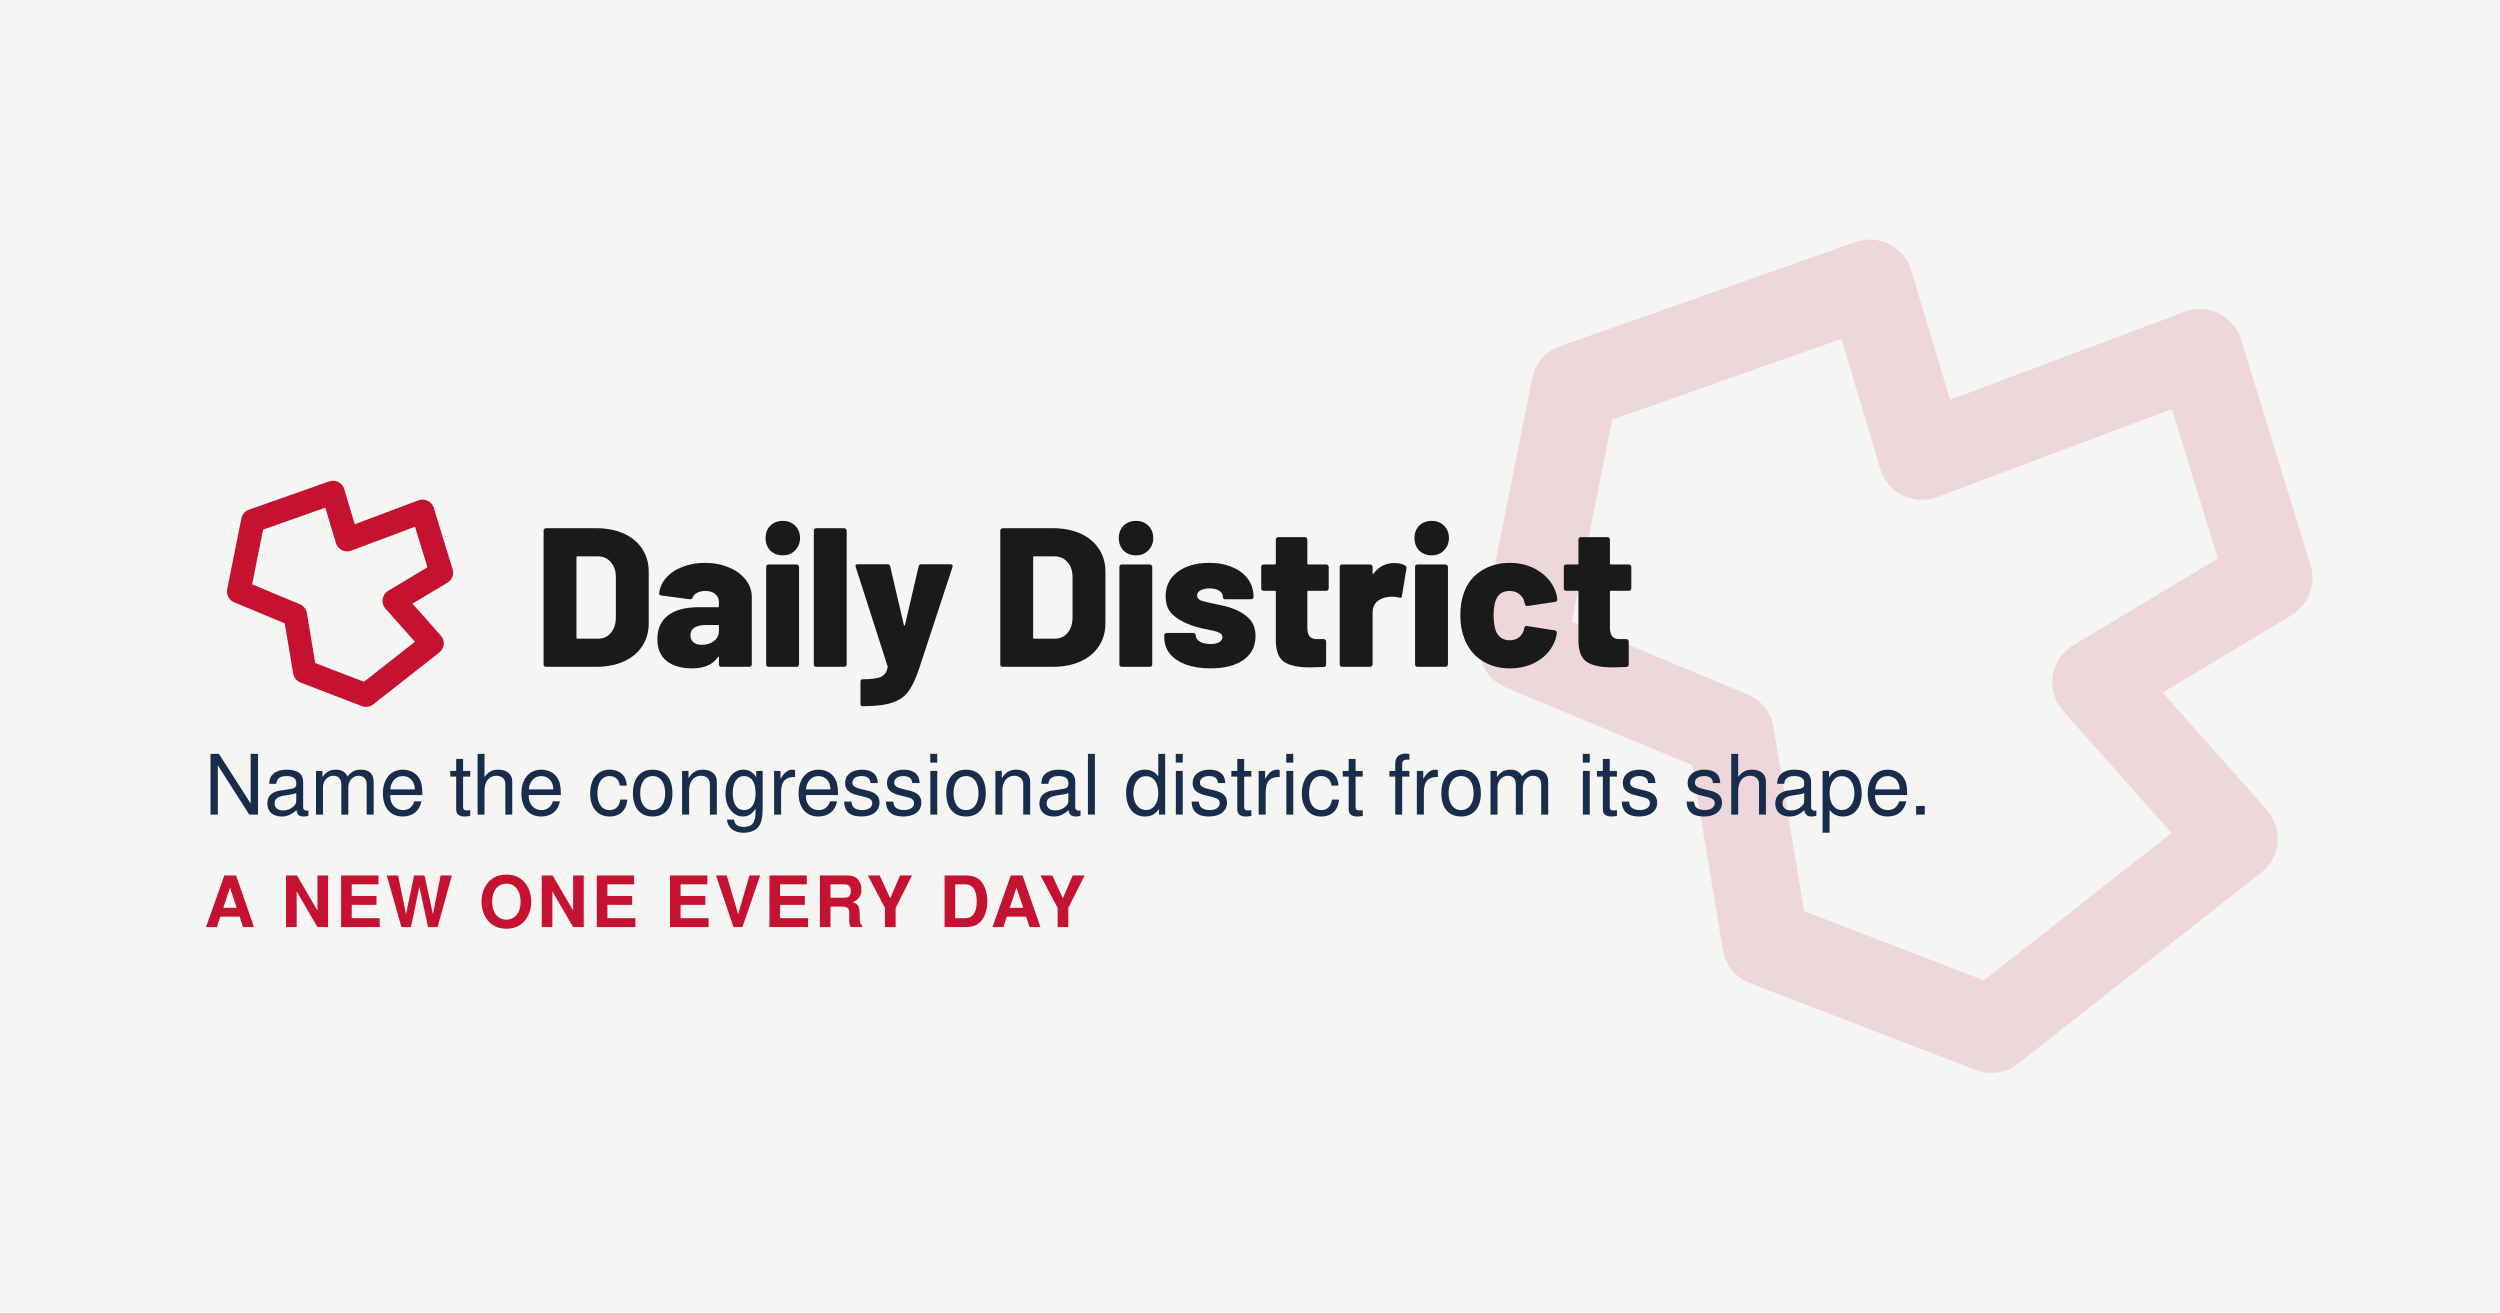
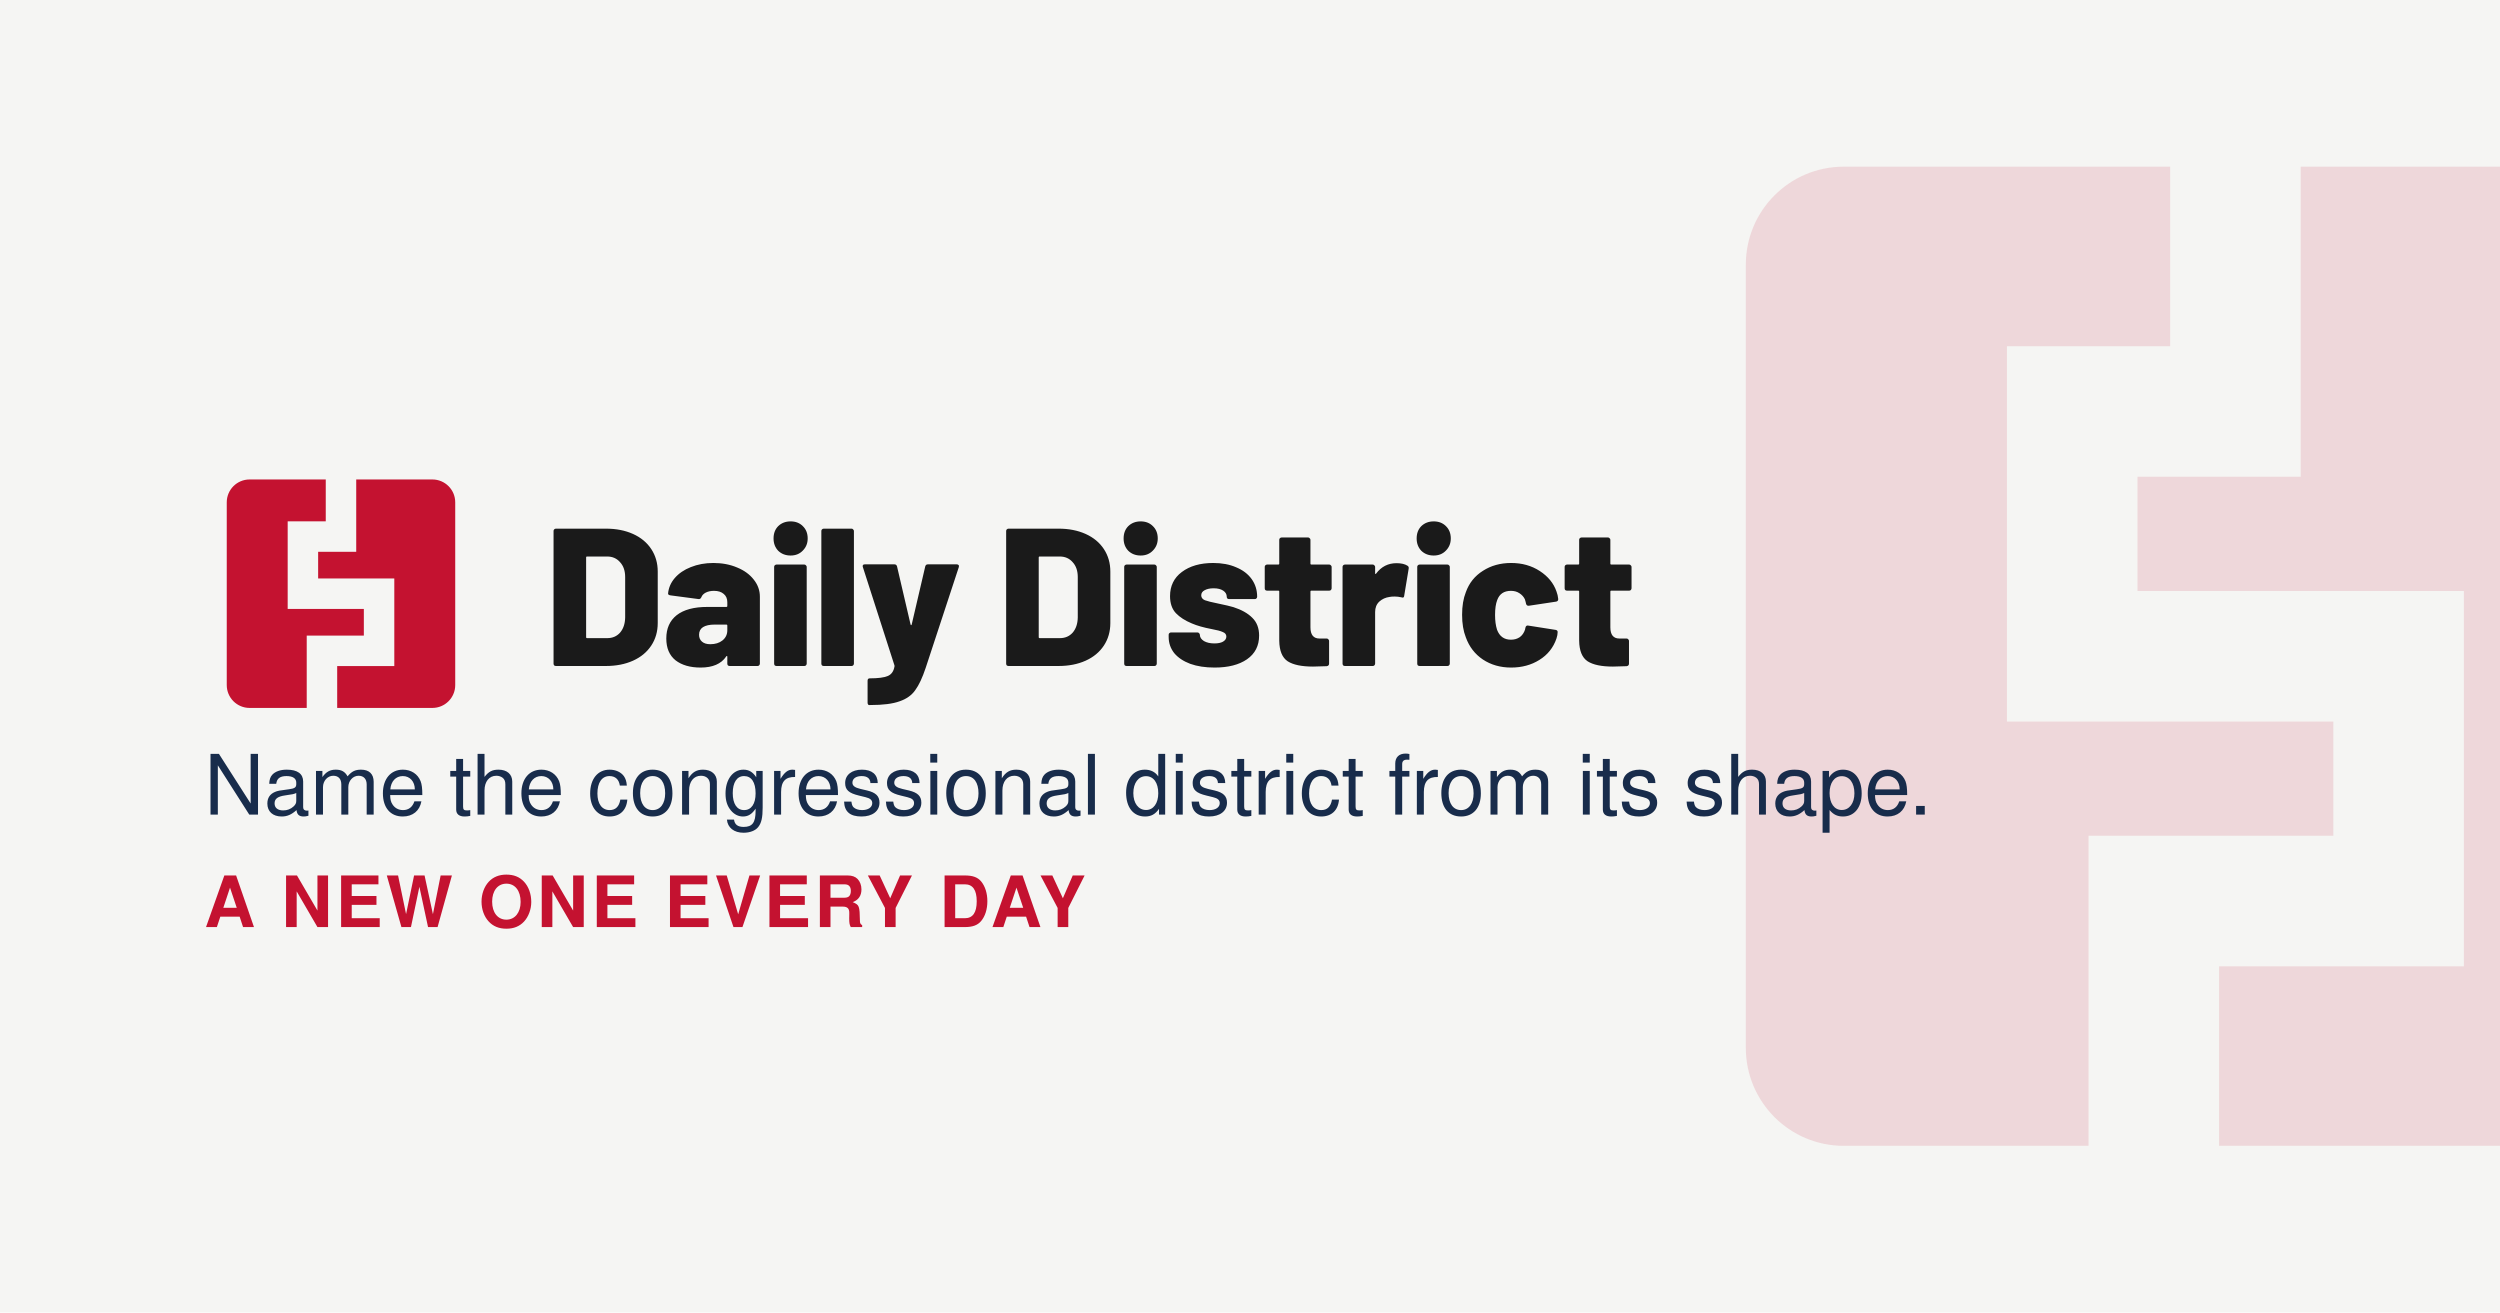
<svg xmlns="http://www.w3.org/2000/svg" viewBox="0 0 1200 630" width="1200" height="630">
  <rect width="1200" height="630" fill="#F5F5F3" />
-   <path fill="none" stroke="#C41230" stroke-width="41.58" stroke-linejoin="round" opacity="0.13" transform="translate(710.0 115.0)" d="M45.79 70.80 L187.50 20.79 L212.50 104.14 L345.87 54.13 L379.21 162.49 L295.86 212.50 L362.54 287.52 L245.84 379.21 L137.48 337.53 L120.81 237.51 L20.79 195.83Z" />
-   <g transform="translate(96 217.8) scale(2.1597)">
-     <path fill="none" stroke="#C41230" stroke-width="5.22" stroke-linejoin="round" transform="translate(6.00 6.00)" d="M5.75 8.90 L23.56 2.61 L26.70 13.09 L43.46 6.80 L47.65 20.42 L37.18 26.70 L45.56 36.13 L30.89 47.65 L17.28 42.41 L15.18 29.85 L2.61 24.61Z" />
-     <path fill="#1A1A1A" transform="translate(74.21 3.35)" d="M 2.684,44 Q 2.464,44 2.288,43.868 2.156,43.692 2.156,43.472 V 13.728 q 0,-0.22 0.132,-0.352 Q 2.464,13.2 2.684,13.2 h 11.22 q 3.432,0 6.072,1.188 2.64,1.188 4.092,3.388 1.452,2.2 1.452,5.06 v 11.528 q 0,2.86 -1.452,5.06 -1.452,2.2 -4.092,3.388 -2.64,1.188 -6.072,1.188 Z M 9.46,37.532 q 0,0.22 0.22,0.22 h 4.532 q 1.76,0 2.86,-1.232 1.1,-1.276 1.144,-3.388 v -9.064 q 0,-2.112 -1.144,-3.344 -1.1,-1.276 -2.904,-1.276 H 9.68 q -0.22,0 -0.22,0.22 z M 38,20.9 q 2.948,0 5.324,1.012 2.376,0.968 3.74,2.728 1.364,1.716 1.364,3.828 v 15.004 q 0,0.22 -0.176,0.396 -0.132,0.132 -0.352,0.132 h -6.248 q -0.22,0 -0.396,-0.132 -0.132,-0.176 -0.132,-0.396 v -1.54 q 0,-0.176 -0.088,-0.176 -0.088,-0.044 -0.176,0.132 -1.672,2.464 -5.72,2.464 -3.52,0 -5.632,-1.628 -2.068,-1.672 -2.068,-4.884 0,-3.388 2.332,-5.236 2.376,-1.848 6.864,-1.848 h 4.268 q 0.22,0 0.22,-0.22 V 29.7 q 0,-1.188 -0.792,-1.848 -0.792,-0.704 -2.2,-0.704 -1.056,0 -1.848,0.396 -0.748,0.396 -0.968,1.012 -0.22,0.484 -0.616,0.44 l -6.336,-0.836 q -0.528,-0.088 -0.528,-0.396 0.176,-1.936 1.496,-3.476 1.364,-1.584 3.608,-2.464 2.288,-0.924 5.06,-0.924 z m -0.704,18.216 q 1.672,0 2.728,-0.836 1.1,-0.88 1.1,-2.288 v -1.056 q 0,-0.22 -0.22,-0.22 h -2.64 q -1.672,0 -2.596,0.572 -0.88,0.572 -0.88,1.716 0,0.968 0.66,1.54 0.66,0.572 1.848,0.572 z M 55.32,19.228 q -1.672,0 -2.772,-1.056 -1.056,-1.1 -1.056,-2.772 0,-1.716 1.056,-2.772 1.1,-1.056 2.772,-1.056 1.672,0 2.728,1.056 1.1,1.056 1.1,2.772 0,1.628 -1.1,2.728 -1.056,1.1 -2.728,1.1 z M 52.152,44 q -0.22,0 -0.396,-0.132 -0.132,-0.176 -0.132,-0.396 V 21.78 q 0,-0.22 0.132,-0.352 0.176,-0.176 0.396,-0.176 h 6.248 q 0.22,0 0.352,0.176 0.176,0.132 0.176,0.352 v 21.692 q 0,0.22 -0.176,0.396 -0.132,0.132 -0.352,0.132 z m 10.588,0 q -0.22,0 -0.396,-0.132 -0.132,-0.176 -0.132,-0.396 V 13.728 q 0,-0.22 0.132,-0.352 0.176,-0.176 0.396,-0.176 h 6.248 q 0.22,0 0.352,0.176 0.176,0.132 0.176,0.352 v 29.744 q 0,0.22 -0.176,0.396 -0.132,0.132 -0.352,0.132 z m 10.148,8.756 q -0.132,0 -0.22,-0.176 -0.088,-0.132 -0.088,-0.352 V 47.3 q 0,-0.528 0.484,-0.528 2.816,0 4.048,-0.528 1.232,-0.528 1.496,-2.112 0.044,-0.088 0,-0.264 l -7.084,-22.044 q -0.044,-0.088 -0.044,-0.22 0,-0.396 0.484,-0.396 h 6.644 q 0.44,0 0.572,0.44 l 3.036,13.024 q 0.044,0.176 0.132,0.176 0.088,0 0.132,-0.176 l 3.036,-13.024 q 0.132,-0.44 0.572,-0.44 h 6.512 q 0.264,0 0.396,0.176 0.132,0.132 0.044,0.44 l -7.436,22.616 q -1.1,3.3 -2.332,4.972 -1.188,1.716 -3.52,2.508 -2.288,0.836 -6.556,0.836 z M 104.184,44 q -0.22,0 -0.396,-0.132 -0.132,-0.176 -0.132,-0.396 V 13.728 q 0,-0.22 0.132,-0.352 0.176,-0.176 0.396,-0.176 h 11.22 q 3.432,0 6.072,1.188 2.64,1.188 4.092,3.388 1.452,2.2 1.452,5.06 v 11.528 q 0,2.86 -1.452,5.06 -1.452,2.2 -4.092,3.388 -2.64,1.188 -6.072,1.188 z m 6.776,-6.468 q 0,0.22 0.22,0.22 h 4.532 q 1.76,0 2.86,-1.232 1.1,-1.276 1.144,-3.388 v -9.064 q 0,-2.112 -1.144,-3.344 -1.1,-1.276 -2.904,-1.276 h -4.488 q -0.22,0 -0.22,0.22 z m 22.864,-18.304 q -1.672,0 -2.772,-1.056 -1.056,-1.1 -1.056,-2.772 0,-1.716 1.056,-2.772 1.1,-1.056 2.772,-1.056 1.672,0 2.728,1.056 1.1,1.056 1.1,2.772 0,1.628 -1.1,2.728 -1.056,1.1 -2.728,1.1 z M 130.656,44 q -0.22,0 -0.396,-0.132 -0.132,-0.176 -0.132,-0.396 V 21.78 q 0,-0.22 0.132,-0.352 0.176,-0.176 0.396,-0.176 h 6.248 q 0.22,0 0.352,0.176 0.176,0.132 0.176,0.352 v 21.692 q 0,0.22 -0.176,0.396 -0.132,0.132 -0.352,0.132 z m 19.74,0.352 q -3.124,0 -5.456,-0.836 -2.332,-0.88 -3.608,-2.42 -1.232,-1.584 -1.232,-3.608 v -0.484 q 0,-0.22 0.132,-0.352 0.176,-0.176 0.396,-0.176 h 5.94 q 0.22,0 0.352,0.176 0.176,0.132 0.176,0.352 0,0.836 0.924,1.408 0.924,0.528 2.332,0.528 1.232,0 1.936,-0.396 0.748,-0.44 0.748,-1.144 0,-0.704 -0.792,-1.012 -0.748,-0.352 -2.464,-0.66 -2.772,-0.528 -4.488,-1.276 -2.244,-0.924 -3.564,-2.288 -1.32,-1.408 -1.32,-3.828 0,-3.432 2.64,-5.412 2.684,-2.024 7.04,-2.024 2.948,0 5.148,0.968 2.244,0.924 3.476,2.64 1.232,1.716 1.232,3.96 0,0.22 -0.176,0.396 -0.132,0.132 -0.352,0.132 h -5.764 q -0.22,0 -0.396,-0.132 -0.132,-0.176 -0.132,-0.396 0,-0.836 -0.792,-1.364 -0.792,-0.528 -2.156,-0.528 -1.232,0 -2.024,0.44 -0.748,0.396 -0.748,1.144 0,0.748 0.836,1.1 0.836,0.308 2.816,0.704 2.552,0.528 3.564,0.836 2.728,0.88 4.224,2.376 1.54,1.496 1.54,4.004 0,3.432 -2.728,5.324 -2.684,1.848 -7.26,1.848 z m 26.252,-17.776 q 0,0.22 -0.176,0.396 -0.132,0.132 -0.352,0.132 h -4.004 q -0.22,0 -0.22,0.22 v 8.008 q 0,2.508 2.024,2.508 h 1.628 q 0.22,0 0.352,0.176 0.176,0.132 0.176,0.352 v 5.104 q 0,0.484 -0.528,0.572 -2.112,0.088 -3.08,0.088 -3.828,0 -5.676,-1.188 -1.848,-1.232 -1.892,-4.62 v -11 q 0,-0.22 -0.22,-0.22 h -2.508 q -0.22,0 -0.396,-0.132 -0.132,-0.176 -0.132,-0.396 V 21.78 q 0,-0.22 0.132,-0.352 0.176,-0.176 0.396,-0.176 h 2.508 q 0.22,0 0.22,-0.22 v -5.324 q 0,-0.22 0.132,-0.352 0.176,-0.176 0.396,-0.176 h 5.94 q 0.22,0 0.352,0.176 0.176,0.132 0.176,0.352 v 5.324 q 0,0.22 0.22,0.22 h 4.004 q 0.22,0 0.352,0.176 0.176,0.132 0.176,0.352 z m 14.548,-5.632 q 1.584,0 2.464,0.572 0.352,0.22 0.264,0.66 l -1.012,6.116 q -0.044,0.528 -0.616,0.308 -0.792,-0.176 -1.496,-0.176 -0.748,0 -1.144,0.088 -1.364,0.176 -2.332,1.056 -0.924,0.88 -0.924,2.332 v 11.572 q 0,0.22 -0.176,0.396 -0.132,0.132 -0.352,0.132 h -6.248 q -0.22,0 -0.396,-0.132 -0.132,-0.176 -0.132,-0.396 V 21.78 q 0,-0.22 0.132,-0.352 0.176,-0.176 0.396,-0.176 h 6.248 q 0.22,0 0.352,0.176 0.176,0.132 0.176,0.352 v 1.408 q 0,0.132 0.088,0.176 0.088,0.044 0.132,-0.088 1.76,-2.332 4.576,-2.332 z m 8.344,-1.716 q -1.672,0 -2.772,-1.056 -1.056,-1.1 -1.056,-2.772 0,-1.716 1.056,-2.772 1.1,-1.056 2.772,-1.056 1.672,0 2.728,1.056 1.1,1.056 1.1,2.772 0,1.628 -1.1,2.728 -1.056,1.1 -2.728,1.1 z M 196.372,44 q -0.22,0 -0.396,-0.132 -0.132,-0.176 -0.132,-0.396 V 21.78 q 0,-0.22 0.132,-0.352 0.176,-0.176 0.396,-0.176 h 6.248 q 0.22,0 0.352,0.176 0.176,0.132 0.176,0.352 v 21.692 q 0,0.22 -0.176,0.396 -0.132,0.132 -0.352,0.132 z m 20.532,0.352 q -3.608,0 -6.336,-1.804 -2.684,-1.804 -3.828,-4.972 -0.836,-2.112 -0.836,-5.06 0,-2.948 0.836,-5.06 1.1,-3.08 3.828,-4.796 2.728,-1.76 6.336,-1.76 3.652,0 6.424,1.804 2.772,1.804 3.74,4.576 0.308,0.792 0.396,1.716 0,0.484 -0.484,0.572 l -6.116,0.924 h -0.088 q -0.396,0 -0.528,-0.44 l -0.088,-0.396 q -0.088,-0.352 -0.176,-0.616 -0.396,-0.836 -1.232,-1.364 -0.792,-0.528 -1.892,-0.528 -2.332,0 -3.08,2.068 -0.484,1.232 -0.484,3.344 0,1.892 0.44,3.3 0.836,2.244 3.124,2.244 1.144,0 1.98,-0.572 0.836,-0.616 1.188,-1.716 0.044,-0.088 0.044,-0.264 0.044,-0.044 0.044,-0.176 0.132,-0.528 0.616,-0.44 l 6.16,0.968 q 0.44,0.088 0.44,0.484 0,0.66 -0.264,1.452 -1.056,3.08 -3.828,4.796 -2.728,1.716 -6.336,1.716 z m 27,-17.776 q 0,0.22 -0.176,0.396 -0.132,0.132 -0.352,0.132 h -4.004 q -0.22,0 -0.22,0.22 v 8.008 q 0,2.508 2.024,2.508 h 1.628 q 0.22,0 0.352,0.176 0.176,0.132 0.176,0.352 v 5.104 q 0,0.484 -0.528,0.572 -2.112,0.088 -3.08,0.088 -3.828,0 -5.676,-1.188 -1.848,-1.232 -1.892,-4.62 v -11 q 0,-0.22 -0.22,-0.22 h -2.508 q -0.22,0 -0.396,-0.132 -0.132,-0.176 -0.132,-0.396 V 21.78 q 0,-0.22 0.132,-0.352 0.176,-0.176 0.396,-0.176 h 2.508 q 0.22,0 0.22,-0.22 v -5.324 q 0,-0.22 0.132,-0.352 0.176,-0.176 0.396,-0.176 h 5.94 q 0.22,0 0.352,0.176 0.176,0.132 0.176,0.352 v 5.324 q 0,0.22 0.22,0.22 h 4.004 q 0.22,0 0.352,0.176 0.176,0.132 0.176,0.352 z" />
+   <path fill="#C41230" fill-opacity="0.13" fill-rule="evenodd" d="M885.000 80.000H1261.000A47.000 47.000 0 0 1 1308.000 127.000V503.000A47.000 47.000 0 0 1 1261.000 550.000H885.000A47.000 47.000 0 0 1 838.000 503.000V127.000A47.000 47.000 0 0 1 885.000 80.000ZM1041.667 80.000L1041.667 166.167L963.333 166.167L963.333 346.333L1120.000 346.333L1120.000 401.167L1002.500 401.167L1002.500 550.000L1065.167 550.000L1065.167 463.833L1182.667 463.833L1182.667 283.667L1026.000 283.667L1026.000 228.833L1104.333 228.833L1104.333 80.000Z" />
+   <g transform="translate(96 217.3) scale(2.1404)">
+     <path fill="#C41230" fill-rule="evenodd" d="M11.124 6.000H52.113A5.124 5.124 0 0 1 57.236 11.124V52.113A5.124 5.124 0 0 1 52.113 57.236H11.124A5.124 5.124 0 0 1 6.000 52.113V11.124A5.124 5.124 0 0 1 11.124 6.000ZM28.202 6.000L28.202 15.393L19.663 15.393L19.663 35.034L36.742 35.034L36.742 41.011L23.933 41.011L23.933 57.236L30.764 57.236L30.764 47.843L43.573 47.843L43.573 28.202L26.494 28.202L26.494 22.225L35.034 22.225L35.034 6.000Z" />
+     <path fill="#1A1A1A" transform="translate(77.13 3.83)" d="M 2.684,44 Q 2.464,44 2.288,43.868 2.156,43.692 2.156,43.472 V 13.728 q 0,-0.22 0.132,-0.352 Q 2.464,13.2 2.684,13.2 h 11.22 q 3.432,0 6.072,1.188 2.64,1.188 4.092,3.388 1.452,2.2 1.452,5.06 v 11.528 q 0,2.86 -1.452,5.06 -1.452,2.2 -4.092,3.388 -2.64,1.188 -6.072,1.188 Z M 9.46,37.532 q 0,0.22 0.22,0.22 h 4.532 q 1.76,0 2.86,-1.232 1.1,-1.276 1.144,-3.388 v -9.064 q 0,-2.112 -1.144,-3.344 -1.1,-1.276 -2.904,-1.276 H 9.68 q -0.22,0 -0.22,0.22 z M 38,20.9 q 2.948,0 5.324,1.012 2.376,0.968 3.74,2.728 1.364,1.716 1.364,3.828 v 15.004 q 0,0.22 -0.176,0.396 -0.132,0.132 -0.352,0.132 h -6.248 q -0.22,0 -0.396,-0.132 -0.132,-0.176 -0.132,-0.396 v -1.54 q 0,-0.176 -0.088,-0.176 -0.088,-0.044 -0.176,0.132 -1.672,2.464 -5.72,2.464 -3.52,0 -5.632,-1.628 -2.068,-1.672 -2.068,-4.884 0,-3.388 2.332,-5.236 2.376,-1.848 6.864,-1.848 h 4.268 q 0.22,0 0.22,-0.22 V 29.7 q 0,-1.188 -0.792,-1.848 -0.792,-0.704 -2.2,-0.704 -1.056,0 -1.848,0.396 -0.748,0.396 -0.968,1.012 -0.22,0.484 -0.616,0.44 l -6.336,-0.836 q -0.528,-0.088 -0.528,-0.396 0.176,-1.936 1.496,-3.476 1.364,-1.584 3.608,-2.464 2.288,-0.924 5.06,-0.924 z m -0.704,18.216 q 1.672,0 2.728,-0.836 1.1,-0.88 1.1,-2.288 v -1.056 q 0,-0.22 -0.22,-0.22 h -2.64 q -1.672,0 -2.596,0.572 -0.88,0.572 -0.88,1.716 0,0.968 0.66,1.54 0.66,0.572 1.848,0.572 z M 55.32,19.228 q -1.672,0 -2.772,-1.056 -1.056,-1.1 -1.056,-2.772 0,-1.716 1.056,-2.772 1.1,-1.056 2.772,-1.056 1.672,0 2.728,1.056 1.1,1.056 1.1,2.772 0,1.628 -1.1,2.728 -1.056,1.1 -2.728,1.1 z M 52.152,44 q -0.22,0 -0.396,-0.132 -0.132,-0.176 -0.132,-0.396 V 21.78 q 0,-0.22 0.132,-0.352 0.176,-0.176 0.396,-0.176 h 6.248 q 0.22,0 0.352,0.176 0.176,0.132 0.176,0.352 v 21.692 q 0,0.22 -0.176,0.396 -0.132,0.132 -0.352,0.132 z m 10.588,0 q -0.22,0 -0.396,-0.132 -0.132,-0.176 -0.132,-0.396 V 13.728 q 0,-0.22 0.132,-0.352 0.176,-0.176 0.396,-0.176 h 6.248 q 0.22,0 0.352,0.176 0.176,0.132 0.176,0.352 v 29.744 q 0,0.22 -0.176,0.396 -0.132,0.132 -0.352,0.132 z m 10.148,8.756 q -0.132,0 -0.22,-0.176 -0.088,-0.132 -0.088,-0.352 V 47.3 q 0,-0.528 0.484,-0.528 2.816,0 4.048,-0.528 1.232,-0.528 1.496,-2.112 0.044,-0.088 0,-0.264 l -7.084,-22.044 q -0.044,-0.088 -0.044,-0.22 0,-0.396 0.484,-0.396 h 6.644 q 0.44,0 0.572,0.44 l 3.036,13.024 q 0.044,0.176 0.132,0.176 0.088,0 0.132,-0.176 l 3.036,-13.024 q 0.132,-0.44 0.572,-0.44 h 6.512 q 0.264,0 0.396,0.176 0.132,0.132 0.044,0.44 l -7.436,22.616 q -1.1,3.3 -2.332,4.972 -1.188,1.716 -3.52,2.508 -2.288,0.836 -6.556,0.836 z M 104.184,44 q -0.22,0 -0.396,-0.132 -0.132,-0.176 -0.132,-0.396 V 13.728 q 0,-0.22 0.132,-0.352 0.176,-0.176 0.396,-0.176 h 11.22 q 3.432,0 6.072,1.188 2.64,1.188 4.092,3.388 1.452,2.2 1.452,5.06 v 11.528 q 0,2.86 -1.452,5.06 -1.452,2.2 -4.092,3.388 -2.64,1.188 -6.072,1.188 z m 6.776,-6.468 q 0,0.22 0.22,0.22 h 4.532 q 1.76,0 2.86,-1.232 1.1,-1.276 1.144,-3.388 v -9.064 q 0,-2.112 -1.144,-3.344 -1.1,-1.276 -2.904,-1.276 h -4.488 q -0.22,0 -0.22,0.22 z m 22.864,-18.304 q -1.672,0 -2.772,-1.056 -1.056,-1.1 -1.056,-2.772 0,-1.716 1.056,-2.772 1.1,-1.056 2.772,-1.056 1.672,0 2.728,1.056 1.1,1.056 1.1,2.772 0,1.628 -1.1,2.728 -1.056,1.1 -2.728,1.1 z M 130.656,44 q -0.22,0 -0.396,-0.132 -0.132,-0.176 -0.132,-0.396 V 21.78 q 0,-0.22 0.132,-0.352 0.176,-0.176 0.396,-0.176 h 6.248 q 0.22,0 0.352,0.176 0.176,0.132 0.176,0.352 v 21.692 q 0,0.22 -0.176,0.396 -0.132,0.132 -0.352,0.132 z m 19.74,0.352 q -3.124,0 -5.456,-0.836 -2.332,-0.88 -3.608,-2.42 -1.232,-1.584 -1.232,-3.608 v -0.484 q 0,-0.22 0.132,-0.352 0.176,-0.176 0.396,-0.176 h 5.94 q 0.22,0 0.352,0.176 0.176,0.132 0.176,0.352 0,0.836 0.924,1.408 0.924,0.528 2.332,0.528 1.232,0 1.936,-0.396 0.748,-0.44 0.748,-1.144 0,-0.704 -0.792,-1.012 -0.748,-0.352 -2.464,-0.66 -2.772,-0.528 -4.488,-1.276 -2.244,-0.924 -3.564,-2.288 -1.32,-1.408 -1.32,-3.828 0,-3.432 2.64,-5.412 2.684,-2.024 7.04,-2.024 2.948,0 5.148,0.968 2.244,0.924 3.476,2.64 1.232,1.716 1.232,3.96 0,0.22 -0.176,0.396 -0.132,0.132 -0.352,0.132 h -5.764 q -0.22,0 -0.396,-0.132 -0.132,-0.176 -0.132,-0.396 0,-0.836 -0.792,-1.364 -0.792,-0.528 -2.156,-0.528 -1.232,0 -2.024,0.44 -0.748,0.396 -0.748,1.144 0,0.748 0.836,1.1 0.836,0.308 2.816,0.704 2.552,0.528 3.564,0.836 2.728,0.88 4.224,2.376 1.54,1.496 1.54,4.004 0,3.432 -2.728,5.324 -2.684,1.848 -7.26,1.848 z m 26.252,-17.776 q 0,0.22 -0.176,0.396 -0.132,0.132 -0.352,0.132 h -4.004 q -0.22,0 -0.22,0.22 v 8.008 q 0,2.508 2.024,2.508 h 1.628 q 0.22,0 0.352,0.176 0.176,0.132 0.176,0.352 v 5.104 q 0,0.484 -0.528,0.572 -2.112,0.088 -3.08,0.088 -3.828,0 -5.676,-1.188 -1.848,-1.232 -1.892,-4.62 v -11 q 0,-0.22 -0.22,-0.22 h -2.508 q -0.22,0 -0.396,-0.132 -0.132,-0.176 -0.132,-0.396 V 21.78 q 0,-0.22 0.132,-0.352 0.176,-0.176 0.396,-0.176 h 2.508 q 0.22,0 0.22,-0.22 v -5.324 q 0,-0.22 0.132,-0.352 0.176,-0.176 0.396,-0.176 h 5.94 q 0.22,0 0.352,0.176 0.176,0.132 0.176,0.352 v 5.324 q 0,0.22 0.22,0.22 h 4.004 q 0.22,0 0.352,0.176 0.176,0.132 0.176,0.352 z m 14.548,-5.632 q 1.584,0 2.464,0.572 0.352,0.22 0.264,0.66 l -1.012,6.116 q -0.044,0.528 -0.616,0.308 -0.792,-0.176 -1.496,-0.176 -0.748,0 -1.144,0.088 -1.364,0.176 -2.332,1.056 -0.924,0.88 -0.924,2.332 v 11.572 q 0,0.22 -0.176,0.396 -0.132,0.132 -0.352,0.132 h -6.248 q -0.22,0 -0.396,-0.132 -0.132,-0.176 -0.132,-0.396 V 21.78 q 0,-0.22 0.132,-0.352 0.176,-0.176 0.396,-0.176 h 6.248 q 0.22,0 0.352,0.176 0.176,0.132 0.176,0.352 v 1.408 q 0,0.132 0.088,0.176 0.088,0.044 0.132,-0.088 1.76,-2.332 4.576,-2.332 z m 8.344,-1.716 q -1.672,0 -2.772,-1.056 -1.056,-1.1 -1.056,-2.772 0,-1.716 1.056,-2.772 1.1,-1.056 2.772,-1.056 1.672,0 2.728,1.056 1.1,1.056 1.1,2.772 0,1.628 -1.1,2.728 -1.056,1.1 -2.728,1.1 z M 196.372,44 q -0.22,0 -0.396,-0.132 -0.132,-0.176 -0.132,-0.396 V 21.78 q 0,-0.22 0.132,-0.352 0.176,-0.176 0.396,-0.176 h 6.248 q 0.22,0 0.352,0.176 0.176,0.132 0.176,0.352 v 21.692 q 0,0.22 -0.176,0.396 -0.132,0.132 -0.352,0.132 z m 20.532,0.352 q -3.608,0 -6.336,-1.804 -2.684,-1.804 -3.828,-4.972 -0.836,-2.112 -0.836,-5.06 0,-2.948 0.836,-5.06 1.1,-3.08 3.828,-4.796 2.728,-1.76 6.336,-1.76 3.652,0 6.424,1.804 2.772,1.804 3.74,4.576 0.308,0.792 0.396,1.716 0,0.484 -0.484,0.572 l -6.116,0.924 h -0.088 q -0.396,0 -0.528,-0.44 l -0.088,-0.396 q -0.088,-0.352 -0.176,-0.616 -0.396,-0.836 -1.232,-1.364 -0.792,-0.528 -1.892,-0.528 -2.332,0 -3.08,2.068 -0.484,1.232 -0.484,3.344 0,1.892 0.44,3.3 0.836,2.244 3.124,2.244 1.144,0 1.98,-0.572 0.836,-0.616 1.188,-1.716 0.044,-0.088 0.044,-0.264 0.044,-0.044 0.044,-0.176 0.132,-0.528 0.616,-0.44 l 6.16,0.968 q 0.44,0.088 0.44,0.484 0,0.66 -0.264,1.452 -1.056,3.08 -3.828,4.796 -2.728,1.716 -6.336,1.716 z m 27,-17.776 q 0,0.22 -0.176,0.396 -0.132,0.132 -0.352,0.132 h -4.004 q -0.22,0 -0.22,0.22 v 8.008 q 0,2.508 2.024,2.508 h 1.628 q 0.22,0 0.352,0.176 0.176,0.132 0.176,0.352 v 5.104 q 0,0.484 -0.528,0.572 -2.112,0.088 -3.08,0.088 -3.828,0 -5.676,-1.188 -1.848,-1.232 -1.892,-4.62 v -11 q 0,-0.22 -0.22,-0.22 h -2.508 q -0.22,0 -0.396,-0.132 -0.132,-0.176 -0.132,-0.396 V 21.78 q 0,-0.22 0.132,-0.352 0.176,-0.176 0.396,-0.176 h 2.508 q 0.22,0 0.22,-0.22 v -5.324 q 0,-0.22 0.132,-0.352 0.176,-0.176 0.396,-0.176 h 5.94 q 0.22,0 0.352,0.176 0.176,0.132 0.176,0.352 v 5.324 q 0,0.22 0.22,0.22 h 4.004 q 0.22,0 0.352,0.176 0.176,0.132 0.176,0.352 z" />
  </g>
  <text x="98" y="391" font-family="Barlow, Helvetica, Arial, sans-serif" font-size="40" font-weight="500" fill="#182C4B">Name the congressional district from its shape.</text>
  <text x="98" y="445" font-family="Barlow, Helvetica, Arial, sans-serif" font-size="34" font-weight="700" fill="#C41230" letter-spacing="1.5">A NEW ONE EVERY DAY</text>
</svg>
